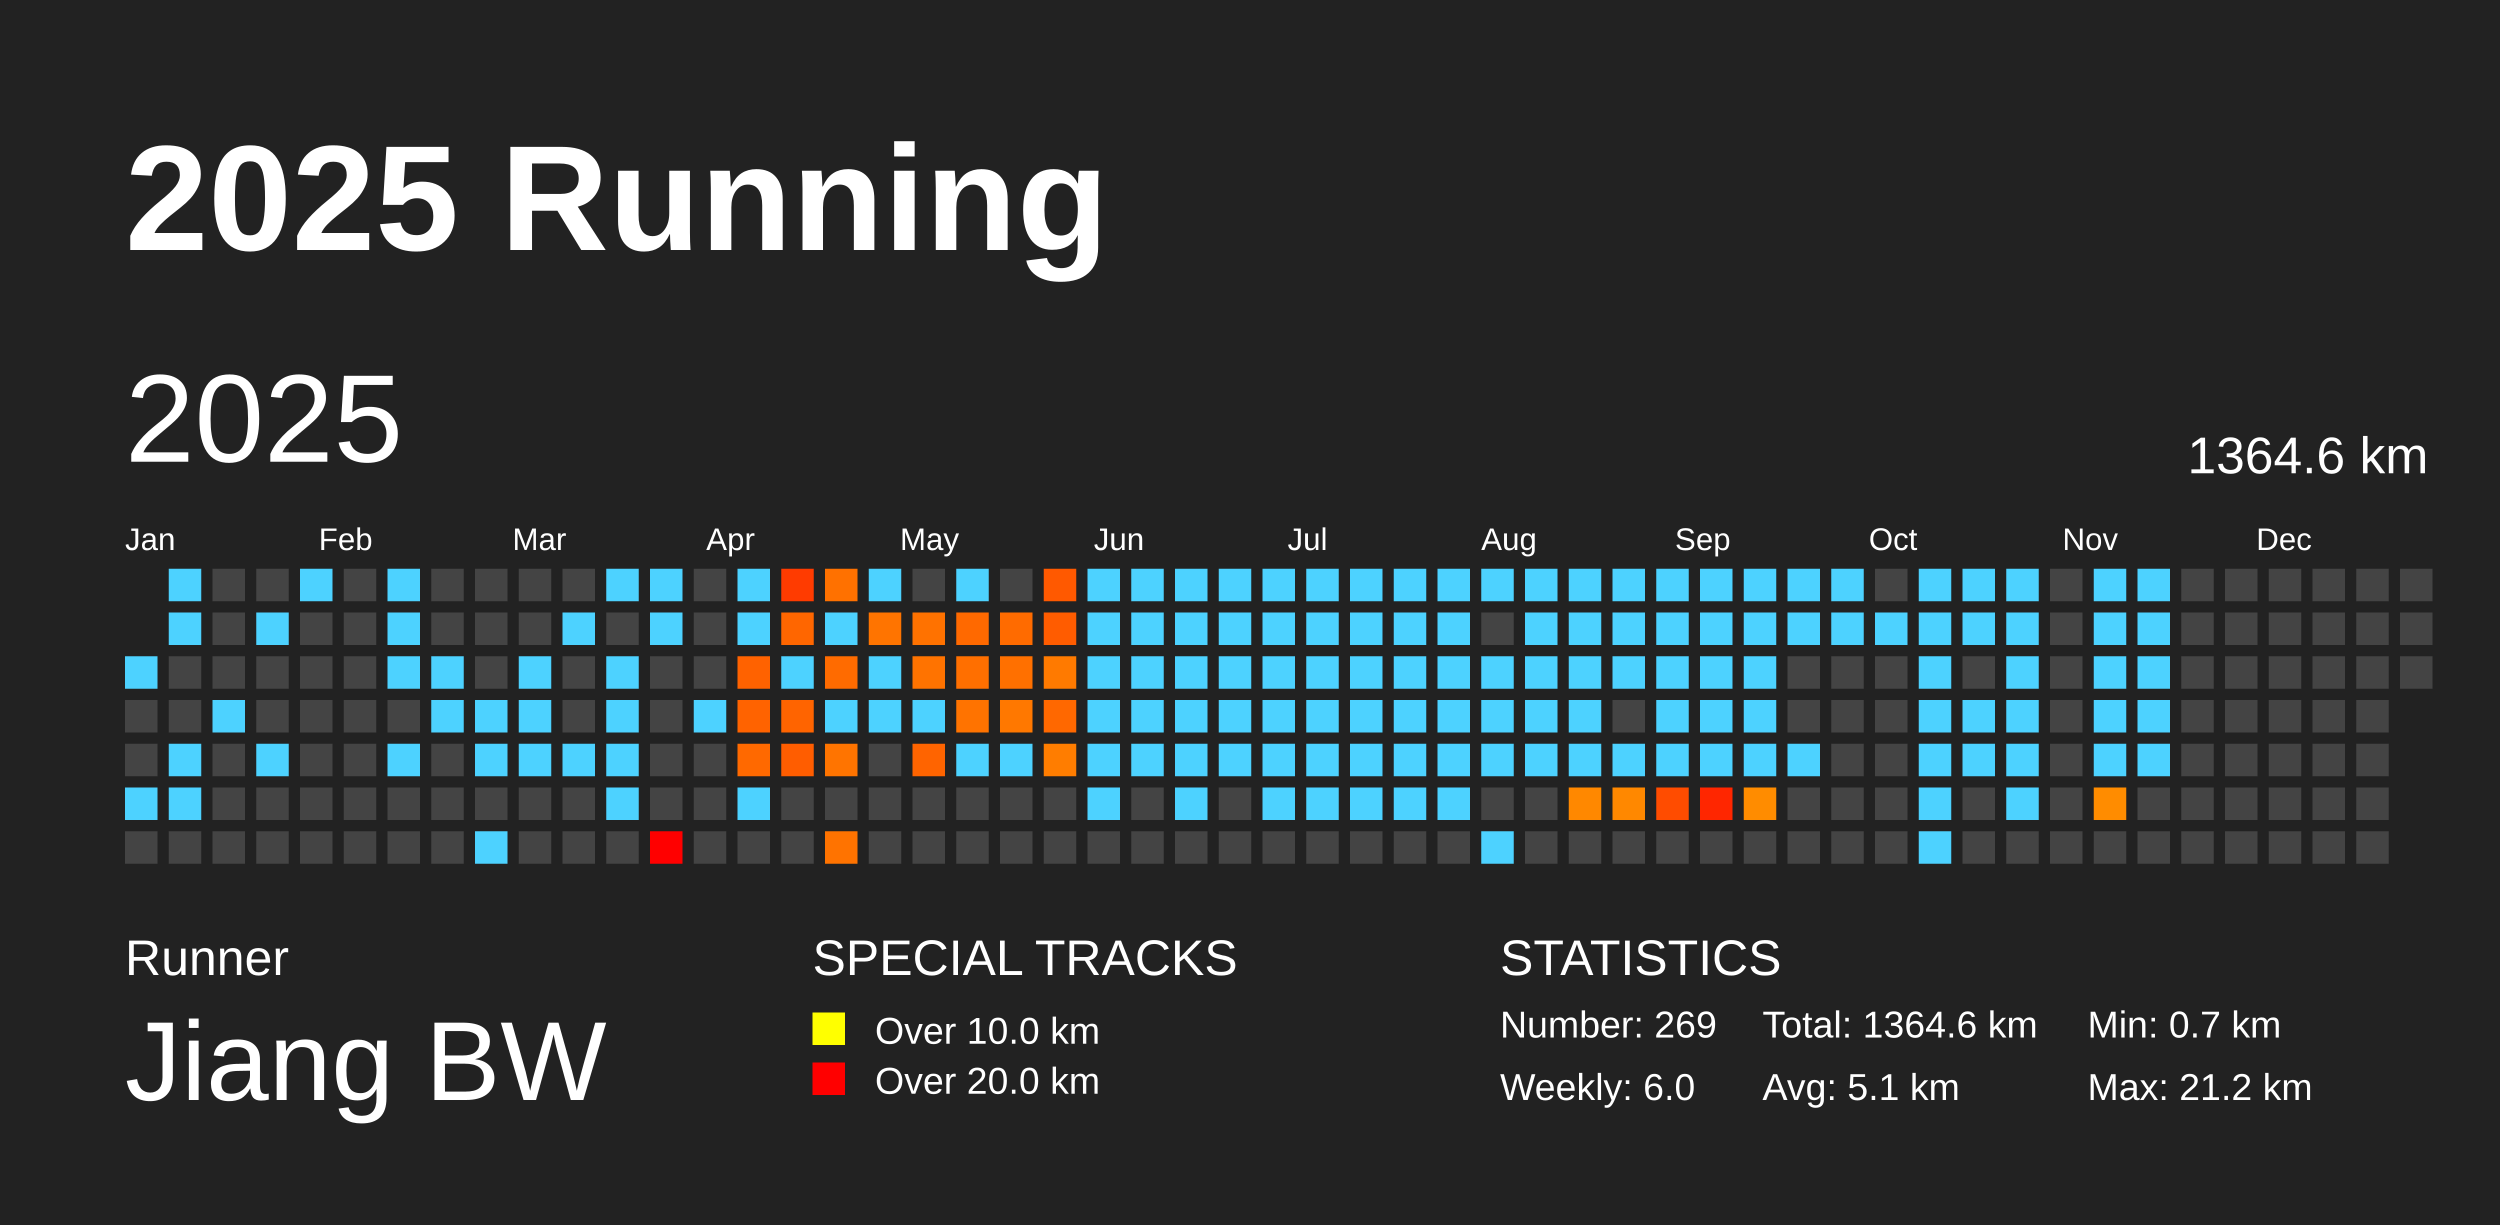
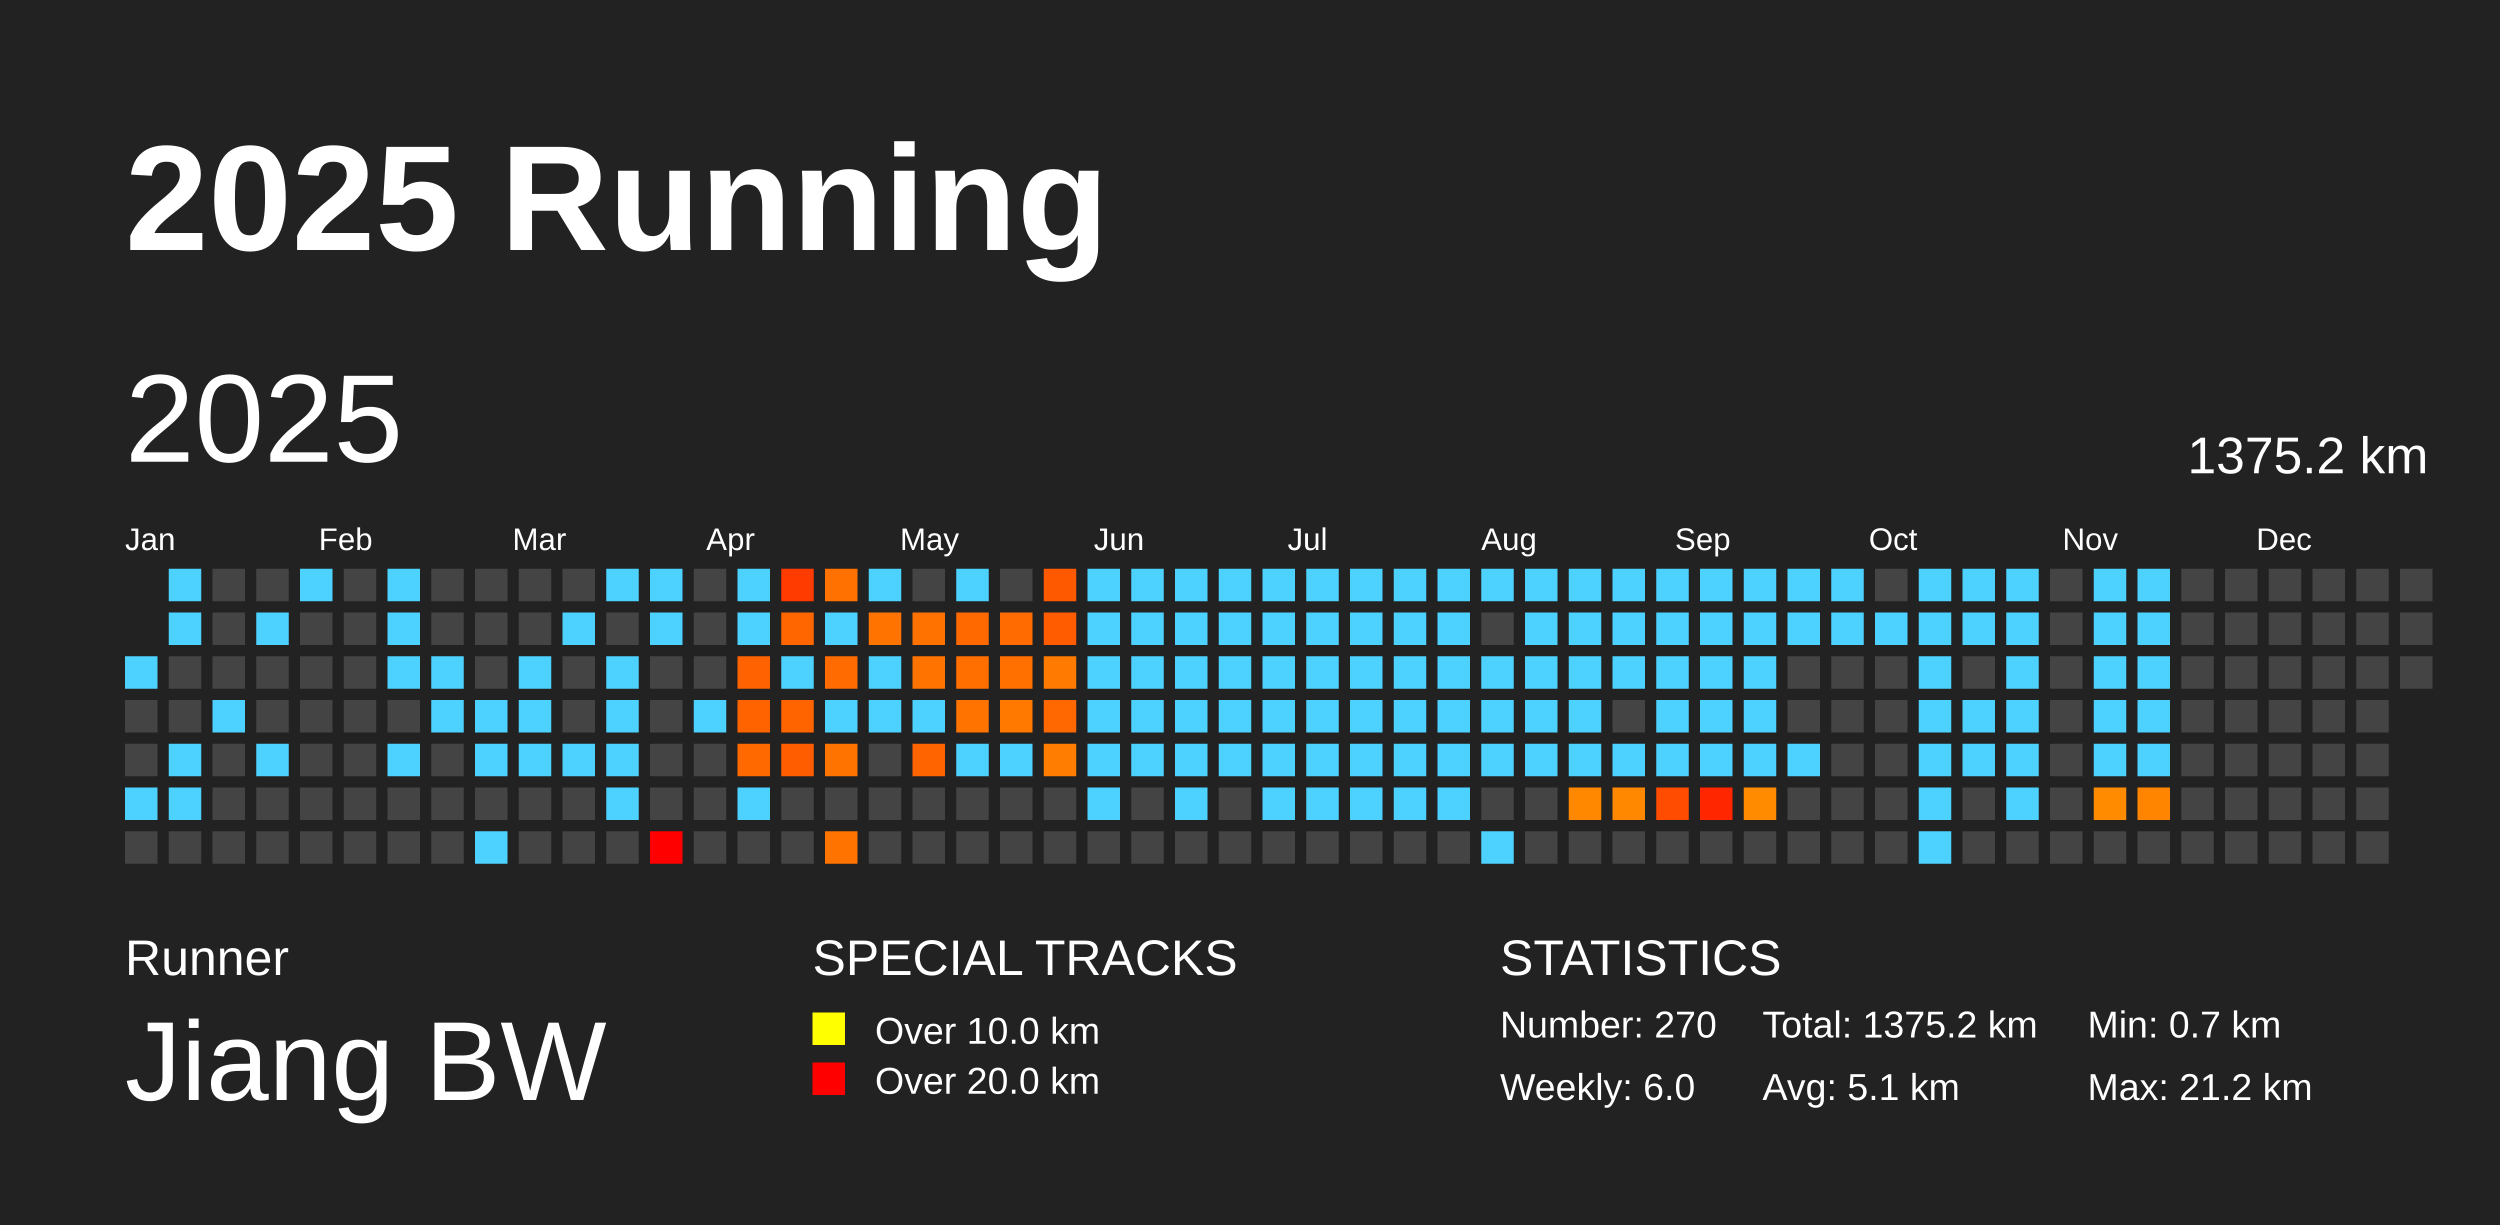
<svg xmlns="http://www.w3.org/2000/svg" baseProfile="full" height="98mm" version="1.1" viewBox="0,0,200,98" width="200mm">
  <defs />
  <rect fill="#222222" height="98" width="200" x="0" y="0" />
  <text fill="#FFFFFF" style="font-size:12px; font-family:Arial; font-weight:bold;" x="10" y="20">2025 Running</text>
  <text fill="#FFFFFF" style="font-size:4px; font-family:Arial" x="10" y="78">Runner</text>
  <text fill="#FFFFFF" style="font-size:9px; font-family:Arial" x="10" y="88">Jiang BW</text>
  <text fill="#FFFFFF" style="font-size:4px; font-family:Arial" x="65" y="78">SPECIAL TRACKS</text>
  <rect fill="yellow" height="2.6" width="2.6" x="65" y="81" />
  <text fill="#FFFFFF" style="font-size:3px; font-family:Arial" x="70" y="83.5">Over 10.0 km</text>
  <rect fill="red" height="2.6" width="2.6" x="65" y="85" />
  <text fill="#FFFFFF" style="font-size:3px; font-family:Arial" x="70" y="87.5">Over 20.0 km</text>
  <text fill="#FFFFFF" style="font-size:4px; font-family:Arial" x="120" y="78">STATISTICS</text>
-   <text fill="#FFFFFF" style="font-size:3px; font-family:Arial" x="120" y="83">Number: 269</text>
+   <text fill="#FFFFFF" style="font-size:3px; font-family:Arial" x="120" y="83">Number: 270</text>
  <text fill="#FFFFFF" style="font-size:3px; font-family:Arial" x="120" y="88">Weekly: 6.0</text>
-   <text fill="#FFFFFF" style="font-size:3px; font-family:Arial" x="141" y="83">Total: 1364.6 km</text>
+   <text fill="#FFFFFF" style="font-size:3px; font-family:Arial" x="141" y="83">Total: 1375.2 km</text>
  <text fill="#FFFFFF" style="font-size:3px; font-family:Arial" x="141" y="88">Avg: 5.1 km</text>
  <text fill="#FFFFFF" style="font-size:3px; font-family:Arial" x="167" y="83">Min: 0.7 km</text>
  <text fill="#FFFFFF" style="font-size:3px; font-family:Arial" x="167" y="88">Max: 21.2 km</text>
  <text dominant-baseline="hanging" fill="#FFFFFF" style="font-size:10.0px; font-family:Arial;" x="10" y="30">2025</text>
-   <text dominant-baseline="hanging" fill="#FFFFFF" style="font-size:4.125px; font-family:Arial;" x="175" y="35">1364.6 km</text>
+   <text dominant-baseline="hanging" fill="#FFFFFF" style="font-size:4.125px; font-family:Arial;" x="175" y="35">1375.2 km</text>
  <text fill="#FFFFFF" style="font-size:2.5px; font-family:Arial" x="10.0" y="44">Jan</text>
  <text fill="#FFFFFF" style="font-size:2.5px; font-family:Arial" x="25.5" y="44">Feb</text>
  <text fill="#FFFFFF" style="font-size:2.5px; font-family:Arial" x="41.0" y="44">Mar</text>
  <text fill="#FFFFFF" style="font-size:2.5px; font-family:Arial" x="56.5" y="44">Apr</text>
  <text fill="#FFFFFF" style="font-size:2.5px; font-family:Arial" x="72.0" y="44">May</text>
  <text fill="#FFFFFF" style="font-size:2.5px; font-family:Arial" x="87.5" y="44">Jun</text>
  <text fill="#FFFFFF" style="font-size:2.5px; font-family:Arial" x="103.0" y="44">Jul</text>
  <text fill="#FFFFFF" style="font-size:2.5px; font-family:Arial" x="118.5" y="44">Aug</text>
  <text fill="#FFFFFF" style="font-size:2.5px; font-family:Arial" x="134.0" y="44">Sep</text>
  <text fill="#FFFFFF" style="font-size:2.5px; font-family:Arial" x="149.5" y="44">Oct</text>
  <text fill="#FFFFFF" style="font-size:2.5px; font-family:Arial" x="165.0" y="44">Nov</text>
  <text fill="#FFFFFF" style="font-size:2.5px; font-family:Arial" x="180.5" y="44">Dec</text>
  <rect fill="#4dd2ff" height="2.6" width="2.6" x="10.0" y="52.5" />
  <rect fill="#444444" height="2.6" width="2.6" x="10.0" y="56.0" />
  <rect fill="#444444" height="2.6" width="2.6" x="10.0" y="59.5" />
  <rect fill="#4dd2ff" height="2.6" width="2.6" x="10.0" y="63.0" />
  <rect fill="#444444" height="2.6" width="2.6" x="10.0" y="66.5" />
  <rect fill="#4dd2ff" height="2.6" width="2.6" x="13.5" y="45.5" />
  <rect fill="#4dd2ff" height="2.6" width="2.6" x="13.5" y="49.0" />
  <rect fill="#444444" height="2.6" width="2.6" x="13.5" y="52.5" />
  <rect fill="#444444" height="2.6" width="2.6" x="13.5" y="56.0" />
  <rect fill="#4dd2ff" height="2.6" width="2.6" x="13.5" y="59.5" />
  <rect fill="#4dd2ff" height="2.6" width="2.6" x="13.5" y="63.0" />
  <rect fill="#444444" height="2.6" width="2.6" x="13.5" y="66.5" />
  <rect fill="#444444" height="2.6" width="2.6" x="17.0" y="45.5" />
  <rect fill="#444444" height="2.6" width="2.6" x="17.0" y="49.0" />
  <rect fill="#444444" height="2.6" width="2.6" x="17.0" y="52.5" />
  <rect fill="#4dd2ff" height="2.6" width="2.6" x="17.0" y="56.0" />
  <rect fill="#444444" height="2.6" width="2.6" x="17.0" y="59.5" />
  <rect fill="#444444" height="2.6" width="2.6" x="17.0" y="63.0" />
  <rect fill="#444444" height="2.6" width="2.6" x="17.0" y="66.5" />
  <rect fill="#444444" height="2.6" width="2.6" x="20.5" y="45.5" />
  <rect fill="#4dd2ff" height="2.6" width="2.6" x="20.5" y="49.0" />
  <rect fill="#444444" height="2.6" width="2.6" x="20.5" y="52.5" />
  <rect fill="#444444" height="2.6" width="2.6" x="20.5" y="56.0" />
  <rect fill="#4dd2ff" height="2.6" width="2.6" x="20.5" y="59.5" />
  <rect fill="#444444" height="2.6" width="2.6" x="20.5" y="63.0" />
  <rect fill="#444444" height="2.6" width="2.6" x="20.5" y="66.5" />
  <rect fill="#4dd2ff" height="2.6" width="2.6" x="24.0" y="45.5" />
  <rect fill="#444444" height="2.6" width="2.6" x="24.0" y="49.0" />
  <rect fill="#444444" height="2.6" width="2.6" x="24.0" y="52.5" />
  <rect fill="#444444" height="2.6" width="2.6" x="24.0" y="56.0" />
  <rect fill="#444444" height="2.6" width="2.6" x="24.0" y="59.5" />
  <rect fill="#444444" height="2.6" width="2.6" x="24.0" y="63.0" />
  <rect fill="#444444" height="2.6" width="2.6" x="24.0" y="66.5" />
  <rect fill="#444444" height="2.6" width="2.6" x="27.5" y="45.5" />
  <rect fill="#444444" height="2.6" width="2.6" x="27.5" y="49.0" />
  <rect fill="#444444" height="2.6" width="2.6" x="27.5" y="52.5" />
  <rect fill="#444444" height="2.6" width="2.6" x="27.5" y="56.0" />
  <rect fill="#444444" height="2.6" width="2.6" x="27.5" y="59.5" />
  <rect fill="#444444" height="2.6" width="2.6" x="27.5" y="63.0" />
  <rect fill="#444444" height="2.6" width="2.6" x="27.5" y="66.5" />
  <rect fill="#4dd2ff" height="2.6" width="2.6" x="31.0" y="45.5" />
  <rect fill="#4dd2ff" height="2.6" width="2.6" x="31.0" y="49.0" />
  <rect fill="#4dd2ff" height="2.6" width="2.6" x="31.0" y="52.5" />
  <rect fill="#444444" height="2.6" width="2.6" x="31.0" y="56.0" />
  <rect fill="#4dd2ff" height="2.6" width="2.6" x="31.0" y="59.5" />
  <rect fill="#444444" height="2.6" width="2.6" x="31.0" y="63.0" />
  <rect fill="#444444" height="2.6" width="2.6" x="31.0" y="66.5" />
  <rect fill="#444444" height="2.6" width="2.6" x="34.5" y="45.5" />
  <rect fill="#444444" height="2.6" width="2.6" x="34.5" y="49.0" />
  <rect fill="#4dd2ff" height="2.6" width="2.6" x="34.5" y="52.5" />
  <rect fill="#4dd2ff" height="2.6" width="2.6" x="34.5" y="56.0" />
  <rect fill="#444444" height="2.6" width="2.6" x="34.5" y="59.5" />
  <rect fill="#444444" height="2.6" width="2.6" x="34.5" y="63.0" />
  <rect fill="#444444" height="2.6" width="2.6" x="34.5" y="66.5" />
  <rect fill="#444444" height="2.6" width="2.6" x="38.0" y="45.5" />
  <rect fill="#444444" height="2.6" width="2.6" x="38.0" y="49.0" />
  <rect fill="#444444" height="2.6" width="2.6" x="38.0" y="52.5" />
  <rect fill="#4dd2ff" height="2.6" width="2.6" x="38.0" y="56.0" />
  <rect fill="#4dd2ff" height="2.6" width="2.6" x="38.0" y="59.5" />
  <rect fill="#444444" height="2.6" width="2.6" x="38.0" y="63.0" />
  <rect fill="#4dd2ff" height="2.6" width="2.6" x="38.0" y="66.5" />
  <rect fill="#444444" height="2.6" width="2.6" x="41.5" y="45.5" />
  <rect fill="#444444" height="2.6" width="2.6" x="41.5" y="49.0" />
  <rect fill="#4dd2ff" height="2.6" width="2.6" x="41.5" y="52.5" />
  <rect fill="#4dd2ff" height="2.6" width="2.6" x="41.5" y="56.0" />
  <rect fill="#4dd2ff" height="2.6" width="2.6" x="41.5" y="59.5" />
  <rect fill="#444444" height="2.6" width="2.6" x="41.5" y="63.0" />
  <rect fill="#444444" height="2.6" width="2.6" x="41.5" y="66.5" />
  <rect fill="#444444" height="2.6" width="2.6" x="45.0" y="45.5" />
  <rect fill="#4dd2ff" height="2.6" width="2.6" x="45.0" y="49.0" />
  <rect fill="#444444" height="2.6" width="2.6" x="45.0" y="52.5" />
  <rect fill="#444444" height="2.6" width="2.6" x="45.0" y="56.0" />
  <rect fill="#4dd2ff" height="2.6" width="2.6" x="45.0" y="59.5" />
  <rect fill="#444444" height="2.6" width="2.6" x="45.0" y="63.0" />
  <rect fill="#444444" height="2.6" width="2.6" x="45.0" y="66.5" />
  <rect fill="#4dd2ff" height="2.6" width="2.6" x="48.5" y="45.5" />
  <rect fill="#444444" height="2.6" width="2.6" x="48.5" y="49.0" />
  <rect fill="#4dd2ff" height="2.6" width="2.6" x="48.5" y="52.5" />
  <rect fill="#4dd2ff" height="2.6" width="2.6" x="48.5" y="56.0" />
  <rect fill="#4dd2ff" height="2.6" width="2.6" x="48.5" y="59.5" />
  <rect fill="#4dd2ff" height="2.6" width="2.6" x="48.5" y="63.0" />
  <rect fill="#444444" height="2.6" width="2.6" x="48.5" y="66.5" />
  <rect fill="#4dd2ff" height="2.6" width="2.6" x="52.0" y="45.5" />
  <rect fill="#4dd2ff" height="2.6" width="2.6" x="52.0" y="49.0" />
  <rect fill="#444444" height="2.6" width="2.6" x="52.0" y="52.5" />
  <rect fill="#444444" height="2.6" width="2.6" x="52.0" y="56.0" />
  <rect fill="#444444" height="2.6" width="2.6" x="52.0" y="59.5" />
  <rect fill="#444444" height="2.6" width="2.6" x="52.0" y="63.0" />
  <rect fill="red" height="2.6" width="2.6" x="52.0" y="66.5" />
  <rect fill="#444444" height="2.6" width="2.6" x="55.5" y="45.5" />
  <rect fill="#444444" height="2.6" width="2.6" x="55.5" y="49.0" />
  <rect fill="#444444" height="2.6" width="2.6" x="55.5" y="52.5" />
  <rect fill="#4dd2ff" height="2.6" width="2.6" x="55.5" y="56.0" />
  <rect fill="#444444" height="2.6" width="2.6" x="55.5" y="59.5" />
  <rect fill="#444444" height="2.6" width="2.6" x="55.5" y="63.0" />
  <rect fill="#444444" height="2.6" width="2.6" x="55.5" y="66.5" />
  <rect fill="#4dd2ff" height="2.6" width="2.6" x="59.0" y="45.5" />
  <rect fill="#4dd2ff" height="2.6" width="2.6" x="59.0" y="49.0" />
  <rect fill="#ff6200" height="2.6" width="2.6" x="59.0" y="52.5" />
  <rect fill="#ff6300" height="2.6" width="2.6" x="59.0" y="56.0" />
  <rect fill="#ff6900" height="2.6" width="2.6" x="59.0" y="59.5" />
  <rect fill="#4dd2ff" height="2.6" width="2.6" x="59.0" y="63.0" />
  <rect fill="#444444" height="2.6" width="2.6" x="59.0" y="66.5" />
  <rect fill="#ff3b00" height="2.6" width="2.6" x="62.5" y="45.5" />
  <rect fill="#ff6600" height="2.6" width="2.6" x="62.5" y="49.0" />
  <rect fill="#4dd2ff" height="2.6" width="2.6" x="62.5" y="52.5" />
  <rect fill="#ff6400" height="2.6" width="2.6" x="62.5" y="56.0" />
  <rect fill="#ff5d00" height="2.6" width="2.6" x="62.5" y="59.5" />
  <rect fill="#444444" height="2.6" width="2.6" x="62.5" y="63.0" />
  <rect fill="#444444" height="2.6" width="2.6" x="62.5" y="66.5" />
  <rect fill="#ff7100" height="2.6" width="2.6" x="66.0" y="45.5" />
  <rect fill="#4dd2ff" height="2.6" width="2.6" x="66.0" y="49.0" />
  <rect fill="#ff6b00" height="2.6" width="2.6" x="66.0" y="52.5" />
  <rect fill="#4dd2ff" height="2.6" width="2.6" x="66.0" y="56.0" />
  <rect fill="#ff7400" height="2.6" width="2.6" x="66.0" y="59.5" />
  <rect fill="#444444" height="2.6" width="2.6" x="66.0" y="63.0" />
  <rect fill="#ff7300" height="2.6" width="2.6" x="66.0" y="66.5" />
  <rect fill="#4dd2ff" height="2.6" width="2.6" x="69.5" y="45.5" />
  <rect fill="#ff7400" height="2.6" width="2.6" x="69.5" y="49.0" />
  <rect fill="#4dd2ff" height="2.6" width="2.6" x="69.5" y="52.5" />
  <rect fill="#4dd2ff" height="2.6" width="2.6" x="69.5" y="56.0" />
  <rect fill="#444444" height="2.6" width="2.6" x="69.5" y="59.5" />
  <rect fill="#444444" height="2.6" width="2.6" x="69.5" y="63.0" />
  <rect fill="#444444" height="2.6" width="2.6" x="69.5" y="66.5" />
  <rect fill="#444444" height="2.6" width="2.6" x="73.0" y="45.5" />
  <rect fill="#ff7200" height="2.6" width="2.6" x="73.0" y="49.0" />
  <rect fill="#ff7300" height="2.6" width="2.6" x="73.0" y="52.5" />
  <rect fill="#4dd2ff" height="2.6" width="2.6" x="73.0" y="56.0" />
  <rect fill="#ff6400" height="2.6" width="2.6" x="73.0" y="59.5" />
  <rect fill="#444444" height="2.6" width="2.6" x="73.0" y="63.0" />
  <rect fill="#444444" height="2.6" width="2.6" x="73.0" y="66.5" />
  <rect fill="#4dd2ff" height="2.6" width="2.6" x="76.5" y="45.5" />
  <rect fill="#ff6900" height="2.6" width="2.6" x="76.5" y="49.0" />
  <rect fill="#ff6f00" height="2.6" width="2.6" x="76.5" y="52.5" />
  <rect fill="#ff7300" height="2.6" width="2.6" x="76.5" y="56.0" />
  <rect fill="#4dd2ff" height="2.6" width="2.6" x="76.5" y="59.5" />
  <rect fill="#444444" height="2.6" width="2.6" x="76.5" y="63.0" />
  <rect fill="#444444" height="2.6" width="2.6" x="76.5" y="66.5" />
  <rect fill="#444444" height="2.6" width="2.6" x="80.0" y="45.5" />
  <rect fill="#ff6b00" height="2.6" width="2.6" x="80.0" y="49.0" />
  <rect fill="#ff7000" height="2.6" width="2.6" x="80.0" y="52.5" />
  <rect fill="#ff7800" height="2.6" width="2.6" x="80.0" y="56.0" />
  <rect fill="#4dd2ff" height="2.6" width="2.6" x="80.0" y="59.5" />
  <rect fill="#444444" height="2.6" width="2.6" x="80.0" y="63.0" />
  <rect fill="#444444" height="2.6" width="2.6" x="80.0" y="66.5" />
  <rect fill="#ff5900" height="2.6" width="2.6" x="83.5" y="45.5" />
  <rect fill="#ff5c00" height="2.6" width="2.6" x="83.5" y="49.0" />
  <rect fill="#ff7a00" height="2.6" width="2.6" x="83.5" y="52.5" />
  <rect fill="#ff6800" height="2.6" width="2.6" x="83.5" y="56.0" />
  <rect fill="#ff7d00" height="2.6" width="2.6" x="83.5" y="59.5" />
  <rect fill="#444444" height="2.6" width="2.6" x="83.5" y="63.0" />
  <rect fill="#444444" height="2.6" width="2.6" x="83.5" y="66.5" />
  <rect fill="#4dd2ff" height="2.6" width="2.6" x="87.0" y="45.5" />
  <rect fill="#4dd2ff" height="2.6" width="2.6" x="87.0" y="49.0" />
  <rect fill="#4dd2ff" height="2.6" width="2.6" x="87.0" y="52.5" />
  <rect fill="#4dd2ff" height="2.6" width="2.6" x="87.0" y="56.0" />
  <rect fill="#4dd2ff" height="2.6" width="2.6" x="87.0" y="59.5" />
  <rect fill="#4dd2ff" height="2.6" width="2.6" x="87.0" y="63.0" />
  <rect fill="#444444" height="2.6" width="2.6" x="87.0" y="66.5" />
  <rect fill="#4dd2ff" height="2.6" width="2.6" x="90.5" y="45.5" />
  <rect fill="#4dd2ff" height="2.6" width="2.6" x="90.5" y="49.0" />
  <rect fill="#4dd2ff" height="2.6" width="2.6" x="90.5" y="52.5" />
  <rect fill="#4dd2ff" height="2.6" width="2.6" x="90.5" y="56.0" />
  <rect fill="#4dd2ff" height="2.6" width="2.6" x="90.5" y="59.5" />
  <rect fill="#444444" height="2.6" width="2.6" x="90.5" y="63.0" />
  <rect fill="#444444" height="2.6" width="2.6" x="90.5" y="66.5" />
  <rect fill="#4dd2ff" height="2.6" width="2.6" x="94.0" y="45.5" />
  <rect fill="#4dd2ff" height="2.6" width="2.6" x="94.0" y="49.0" />
  <rect fill="#4dd2ff" height="2.6" width="2.6" x="94.0" y="52.5" />
  <rect fill="#4dd2ff" height="2.6" width="2.6" x="94.0" y="56.0" />
  <rect fill="#4dd2ff" height="2.6" width="2.6" x="94.0" y="59.5" />
  <rect fill="#4dd2ff" height="2.6" width="2.6" x="94.0" y="63.0" />
  <rect fill="#444444" height="2.6" width="2.6" x="94.0" y="66.5" />
  <rect fill="#4dd2ff" height="2.6" width="2.6" x="97.5" y="45.5" />
  <rect fill="#4dd2ff" height="2.6" width="2.6" x="97.5" y="49.0" />
  <rect fill="#4dd2ff" height="2.6" width="2.6" x="97.5" y="52.5" />
  <rect fill="#4dd2ff" height="2.6" width="2.6" x="97.5" y="56.0" />
  <rect fill="#4dd2ff" height="2.6" width="2.6" x="97.5" y="59.5" />
  <rect fill="#444444" height="2.6" width="2.6" x="97.5" y="63.0" />
  <rect fill="#444444" height="2.6" width="2.6" x="97.5" y="66.5" />
  <rect fill="#4dd2ff" height="2.6" width="2.6" x="101.0" y="45.5" />
  <rect fill="#4dd2ff" height="2.6" width="2.6" x="101.0" y="49.0" />
  <rect fill="#4dd2ff" height="2.6" width="2.6" x="101.0" y="52.5" />
  <rect fill="#4dd2ff" height="2.6" width="2.6" x="101.0" y="56.0" />
  <rect fill="#4dd2ff" height="2.6" width="2.6" x="101.0" y="59.5" />
  <rect fill="#4dd2ff" height="2.6" width="2.6" x="101.0" y="63.0" />
  <rect fill="#444444" height="2.6" width="2.6" x="101.0" y="66.5" />
  <rect fill="#4dd2ff" height="2.6" width="2.6" x="104.5" y="45.5" />
  <rect fill="#4dd2ff" height="2.6" width="2.6" x="104.5" y="49.0" />
  <rect fill="#4dd2ff" height="2.6" width="2.6" x="104.5" y="52.5" />
  <rect fill="#4dd2ff" height="2.6" width="2.6" x="104.5" y="56.0" />
  <rect fill="#4dd2ff" height="2.6" width="2.6" x="104.5" y="59.5" />
  <rect fill="#4dd2ff" height="2.6" width="2.6" x="104.5" y="63.0" />
  <rect fill="#444444" height="2.6" width="2.6" x="104.5" y="66.5" />
  <rect fill="#4dd2ff" height="2.6" width="2.6" x="108.0" y="45.5" />
  <rect fill="#4dd2ff" height="2.6" width="2.6" x="108.0" y="49.0" />
  <rect fill="#4dd2ff" height="2.6" width="2.6" x="108.0" y="52.5" />
  <rect fill="#4dd2ff" height="2.6" width="2.6" x="108.0" y="56.0" />
  <rect fill="#4dd2ff" height="2.6" width="2.6" x="108.0" y="59.5" />
  <rect fill="#4dd2ff" height="2.6" width="2.6" x="108.0" y="63.0" />
  <rect fill="#444444" height="2.6" width="2.6" x="108.0" y="66.5" />
  <rect fill="#4dd2ff" height="2.6" width="2.6" x="111.5" y="45.5" />
  <rect fill="#4dd2ff" height="2.6" width="2.6" x="111.5" y="49.0" />
  <rect fill="#4dd2ff" height="2.6" width="2.6" x="111.5" y="52.5" />
  <rect fill="#4dd2ff" height="2.6" width="2.6" x="111.5" y="56.0" />
  <rect fill="#4dd2ff" height="2.6" width="2.6" x="111.5" y="59.5" />
  <rect fill="#4dd2ff" height="2.6" width="2.6" x="111.5" y="63.0" />
  <rect fill="#444444" height="2.6" width="2.6" x="111.5" y="66.5" />
  <rect fill="#4dd2ff" height="2.6" width="2.6" x="115.0" y="45.5" />
  <rect fill="#4dd2ff" height="2.6" width="2.6" x="115.0" y="49.0" />
  <rect fill="#4dd2ff" height="2.6" width="2.6" x="115.0" y="52.5" />
  <rect fill="#4dd2ff" height="2.6" width="2.6" x="115.0" y="56.0" />
  <rect fill="#4dd2ff" height="2.6" width="2.6" x="115.0" y="59.5" />
  <rect fill="#4dd2ff" height="2.6" width="2.6" x="115.0" y="63.0" />
  <rect fill="#444444" height="2.6" width="2.6" x="115.0" y="66.5" />
  <rect fill="#4dd2ff" height="2.6" width="2.6" x="118.5" y="45.5" />
  <rect fill="#444444" height="2.6" width="2.6" x="118.5" y="49.0" />
  <rect fill="#4dd2ff" height="2.6" width="2.6" x="118.5" y="52.5" />
  <rect fill="#4dd2ff" height="2.6" width="2.6" x="118.5" y="56.0" />
  <rect fill="#4dd2ff" height="2.6" width="2.6" x="118.5" y="59.5" />
  <rect fill="#444444" height="2.6" width="2.6" x="118.5" y="63.0" />
  <rect fill="#4dd2ff" height="2.6" width="2.6" x="118.5" y="66.5" />
  <rect fill="#4dd2ff" height="2.6" width="2.6" x="122.0" y="45.5" />
  <rect fill="#4dd2ff" height="2.6" width="2.6" x="122.0" y="49.0" />
  <rect fill="#4dd2ff" height="2.6" width="2.6" x="122.0" y="52.5" />
  <rect fill="#4dd2ff" height="2.6" width="2.6" x="122.0" y="56.0" />
  <rect fill="#4dd2ff" height="2.6" width="2.6" x="122.0" y="59.5" />
  <rect fill="#444444" height="2.6" width="2.6" x="122.0" y="63.0" />
  <rect fill="#444444" height="2.6" width="2.6" x="122.0" y="66.5" />
  <rect fill="#4dd2ff" height="2.6" width="2.6" x="125.5" y="45.5" />
  <rect fill="#4dd2ff" height="2.6" width="2.6" x="125.5" y="49.0" />
  <rect fill="#4dd2ff" height="2.6" width="2.6" x="125.5" y="52.5" />
  <rect fill="#4dd2ff" height="2.6" width="2.6" x="125.5" y="56.0" />
  <rect fill="#4dd2ff" height="2.6" width="2.6" x="125.5" y="59.5" />
  <rect fill="#ff8800" height="2.6" width="2.6" x="125.5" y="63.0" />
  <rect fill="#444444" height="2.6" width="2.6" x="125.5" y="66.5" />
  <rect fill="#4dd2ff" height="2.6" width="2.6" x="129.0" y="45.5" />
  <rect fill="#4dd2ff" height="2.6" width="2.6" x="129.0" y="49.0" />
  <rect fill="#4dd2ff" height="2.6" width="2.6" x="129.0" y="52.5" />
  <rect fill="#444444" height="2.6" width="2.6" x="129.0" y="56.0" />
  <rect fill="#4dd2ff" height="2.6" width="2.6" x="129.0" y="59.5" />
  <rect fill="#ff8800" height="2.6" width="2.6" x="129.0" y="63.0" />
  <rect fill="#444444" height="2.6" width="2.6" x="129.0" y="66.5" />
  <rect fill="#4dd2ff" height="2.6" width="2.6" x="132.5" y="45.5" />
  <rect fill="#4dd2ff" height="2.6" width="2.6" x="132.5" y="49.0" />
  <rect fill="#4dd2ff" height="2.6" width="2.6" x="132.5" y="52.5" />
  <rect fill="#4dd2ff" height="2.6" width="2.6" x="132.5" y="56.0" />
  <rect fill="#4dd2ff" height="2.6" width="2.6" x="132.5" y="59.5" />
  <rect fill="#ff4c00" height="2.6" width="2.6" x="132.5" y="63.0" />
  <rect fill="#444444" height="2.6" width="2.6" x="132.5" y="66.5" />
  <rect fill="#4dd2ff" height="2.6" width="2.6" x="136.0" y="45.5" />
  <rect fill="#4dd2ff" height="2.6" width="2.6" x="136.0" y="49.0" />
  <rect fill="#4dd2ff" height="2.6" width="2.6" x="136.0" y="52.5" />
  <rect fill="#4dd2ff" height="2.6" width="2.6" x="136.0" y="56.0" />
  <rect fill="#4dd2ff" height="2.6" width="2.6" x="136.0" y="59.5" />
  <rect fill="#ff2600" height="2.6" width="2.6" x="136.0" y="63.0" />
  <rect fill="#444444" height="2.6" width="2.6" x="136.0" y="66.5" />
  <rect fill="#4dd2ff" height="2.6" width="2.6" x="139.5" y="45.5" />
  <rect fill="#4dd2ff" height="2.6" width="2.6" x="139.5" y="49.0" />
  <rect fill="#4dd2ff" height="2.6" width="2.6" x="139.5" y="52.5" />
  <rect fill="#4dd2ff" height="2.6" width="2.6" x="139.5" y="56.0" />
  <rect fill="#4dd2ff" height="2.6" width="2.6" x="139.5" y="59.5" />
  <rect fill="#ff8c00" height="2.6" width="2.6" x="139.5" y="63.0" />
  <rect fill="#444444" height="2.6" width="2.6" x="139.5" y="66.5" />
  <rect fill="#4dd2ff" height="2.6" width="2.6" x="143.0" y="45.5" />
  <rect fill="#4dd2ff" height="2.6" width="2.6" x="143.0" y="49.0" />
  <rect fill="#444444" height="2.6" width="2.6" x="143.0" y="52.5" />
  <rect fill="#444444" height="2.6" width="2.6" x="143.0" y="56.0" />
  <rect fill="#4dd2ff" height="2.6" width="2.6" x="143.0" y="59.5" />
  <rect fill="#444444" height="2.6" width="2.6" x="143.0" y="63.0" />
  <rect fill="#444444" height="2.6" width="2.6" x="143.0" y="66.5" />
  <rect fill="#4dd2ff" height="2.6" width="2.6" x="146.5" y="45.5" />
  <rect fill="#4dd2ff" height="2.6" width="2.6" x="146.5" y="49.0" />
  <rect fill="#444444" height="2.6" width="2.6" x="146.5" y="52.5" />
  <rect fill="#444444" height="2.6" width="2.6" x="146.5" y="56.0" />
  <rect fill="#444444" height="2.6" width="2.6" x="146.5" y="59.5" />
  <rect fill="#444444" height="2.6" width="2.6" x="146.5" y="63.0" />
  <rect fill="#444444" height="2.6" width="2.6" x="146.5" y="66.5" />
  <rect fill="#444444" height="2.6" width="2.6" x="150.0" y="45.5" />
  <rect fill="#4dd2ff" height="2.6" width="2.6" x="150.0" y="49.0" />
  <rect fill="#444444" height="2.6" width="2.6" x="150.0" y="52.5" />
  <rect fill="#444444" height="2.6" width="2.6" x="150.0" y="56.0" />
  <rect fill="#444444" height="2.6" width="2.6" x="150.0" y="59.5" />
  <rect fill="#444444" height="2.6" width="2.6" x="150.0" y="63.0" />
  <rect fill="#444444" height="2.6" width="2.6" x="150.0" y="66.5" />
  <rect fill="#4dd2ff" height="2.6" width="2.6" x="153.5" y="45.5" />
  <rect fill="#4dd2ff" height="2.6" width="2.6" x="153.5" y="49.0" />
  <rect fill="#4dd2ff" height="2.6" width="2.6" x="153.5" y="52.5" />
  <rect fill="#4dd2ff" height="2.6" width="2.6" x="153.5" y="56.0" />
  <rect fill="#4dd2ff" height="2.6" width="2.6" x="153.5" y="59.5" />
  <rect fill="#4dd2ff" height="2.6" width="2.6" x="153.5" y="63.0" />
  <rect fill="#4dd2ff" height="2.6" width="2.6" x="153.5" y="66.5" />
  <rect fill="#4dd2ff" height="2.6" width="2.6" x="157.0" y="45.5" />
  <rect fill="#4dd2ff" height="2.6" width="2.6" x="157.0" y="49.0" />
  <rect fill="#444444" height="2.6" width="2.6" x="157.0" y="52.5" />
  <rect fill="#4dd2ff" height="2.6" width="2.6" x="157.0" y="56.0" />
  <rect fill="#4dd2ff" height="2.6" width="2.6" x="157.0" y="59.5" />
  <rect fill="#444444" height="2.6" width="2.6" x="157.0" y="63.0" />
  <rect fill="#444444" height="2.6" width="2.6" x="157.0" y="66.5" />
  <rect fill="#4dd2ff" height="2.6" width="2.6" x="160.5" y="45.5" />
  <rect fill="#4dd2ff" height="2.6" width="2.6" x="160.5" y="49.0" />
  <rect fill="#4dd2ff" height="2.6" width="2.6" x="160.5" y="52.5" />
  <rect fill="#4dd2ff" height="2.6" width="2.6" x="160.5" y="56.0" />
  <rect fill="#4dd2ff" height="2.6" width="2.6" x="160.5" y="59.5" />
  <rect fill="#4dd2ff" height="2.6" width="2.6" x="160.5" y="63.0" />
  <rect fill="#444444" height="2.6" width="2.6" x="160.5" y="66.5" />
  <rect fill="#444444" height="2.6" width="2.6" x="164.0" y="45.5" />
  <rect fill="#444444" height="2.6" width="2.6" x="164.0" y="49.0" />
  <rect fill="#444444" height="2.6" width="2.6" x="164.0" y="52.5" />
  <rect fill="#444444" height="2.6" width="2.6" x="164.0" y="56.0" />
  <rect fill="#444444" height="2.6" width="2.6" x="164.0" y="59.5" />
  <rect fill="#444444" height="2.6" width="2.6" x="164.0" y="63.0" />
  <rect fill="#444444" height="2.6" width="2.6" x="164.0" y="66.5" />
  <rect fill="#4dd2ff" height="2.6" width="2.6" x="167.5" y="45.5" />
  <rect fill="#4dd2ff" height="2.6" width="2.6" x="167.5" y="49.0" />
  <rect fill="#4dd2ff" height="2.6" width="2.6" x="167.5" y="52.5" />
  <rect fill="#4dd2ff" height="2.6" width="2.6" x="167.5" y="56.0" />
  <rect fill="#4dd2ff" height="2.6" width="2.6" x="167.5" y="59.5" />
  <rect fill="#ff8c00" height="2.6" width="2.6" x="167.5" y="63.0" />
  <rect fill="#444444" height="2.6" width="2.6" x="167.5" y="66.5" />
  <rect fill="#4dd2ff" height="2.6" width="2.6" x="171.0" y="45.5" />
  <rect fill="#4dd2ff" height="2.6" width="2.6" x="171.0" y="49.0" />
  <rect fill="#4dd2ff" height="2.6" width="2.6" x="171.0" y="52.5" />
  <rect fill="#4dd2ff" height="2.6" width="2.6" x="171.0" y="56.0" />
  <rect fill="#4dd2ff" height="2.6" width="2.6" x="171.0" y="59.5" />
-   <rect fill="#444444" height="2.6" width="2.6" x="171.0" y="63.0" />
+   <rect fill="#ff8500" height="2.6" width="2.6" x="171.0" y="63.0" />
  <rect fill="#444444" height="2.6" width="2.6" x="171.0" y="66.5" />
  <rect fill="#444444" height="2.6" width="2.6" x="174.5" y="45.5" />
  <rect fill="#444444" height="2.6" width="2.6" x="174.5" y="49.0" />
  <rect fill="#444444" height="2.6" width="2.6" x="174.5" y="52.5" />
  <rect fill="#444444" height="2.6" width="2.6" x="174.5" y="56.0" />
  <rect fill="#444444" height="2.6" width="2.6" x="174.5" y="59.5" />
  <rect fill="#444444" height="2.6" width="2.6" x="174.5" y="63.0" />
  <rect fill="#444444" height="2.6" width="2.6" x="174.5" y="66.5" />
  <rect fill="#444444" height="2.6" width="2.6" x="178.0" y="45.5" />
  <rect fill="#444444" height="2.6" width="2.6" x="178.0" y="49.0" />
  <rect fill="#444444" height="2.6" width="2.6" x="178.0" y="52.5" />
  <rect fill="#444444" height="2.6" width="2.6" x="178.0" y="56.0" />
  <rect fill="#444444" height="2.6" width="2.6" x="178.0" y="59.5" />
  <rect fill="#444444" height="2.6" width="2.6" x="178.0" y="63.0" />
  <rect fill="#444444" height="2.6" width="2.6" x="178.0" y="66.5" />
  <rect fill="#444444" height="2.6" width="2.6" x="181.5" y="45.5" />
  <rect fill="#444444" height="2.6" width="2.6" x="181.5" y="49.0" />
  <rect fill="#444444" height="2.6" width="2.6" x="181.5" y="52.5" />
  <rect fill="#444444" height="2.6" width="2.6" x="181.5" y="56.0" />
  <rect fill="#444444" height="2.6" width="2.6" x="181.5" y="59.5" />
  <rect fill="#444444" height="2.6" width="2.6" x="181.5" y="63.0" />
  <rect fill="#444444" height="2.6" width="2.6" x="181.5" y="66.5" />
  <rect fill="#444444" height="2.6" width="2.6" x="185.0" y="45.5" />
  <rect fill="#444444" height="2.6" width="2.6" x="185.0" y="49.0" />
  <rect fill="#444444" height="2.6" width="2.6" x="185.0" y="52.5" />
  <rect fill="#444444" height="2.6" width="2.6" x="185.0" y="56.0" />
  <rect fill="#444444" height="2.6" width="2.6" x="185.0" y="59.5" />
  <rect fill="#444444" height="2.6" width="2.6" x="185.0" y="63.0" />
  <rect fill="#444444" height="2.6" width="2.6" x="185.0" y="66.5" />
  <rect fill="#444444" height="2.6" width="2.6" x="188.5" y="45.5" />
  <rect fill="#444444" height="2.6" width="2.6" x="188.5" y="49.0" />
  <rect fill="#444444" height="2.6" width="2.6" x="188.5" y="52.5" />
  <rect fill="#444444" height="2.6" width="2.6" x="188.5" y="56.0" />
  <rect fill="#444444" height="2.6" width="2.6" x="188.5" y="59.5" />
  <rect fill="#444444" height="2.6" width="2.6" x="188.5" y="63.0" />
  <rect fill="#444444" height="2.6" width="2.6" x="188.5" y="66.5" />
  <rect fill="#444444" height="2.6" width="2.6" x="192.0" y="45.5" />
  <rect fill="#444444" height="2.6" width="2.6" x="192.0" y="49.0" />
  <rect fill="#444444" height="2.6" width="2.6" x="192.0" y="52.5" />
</svg>
